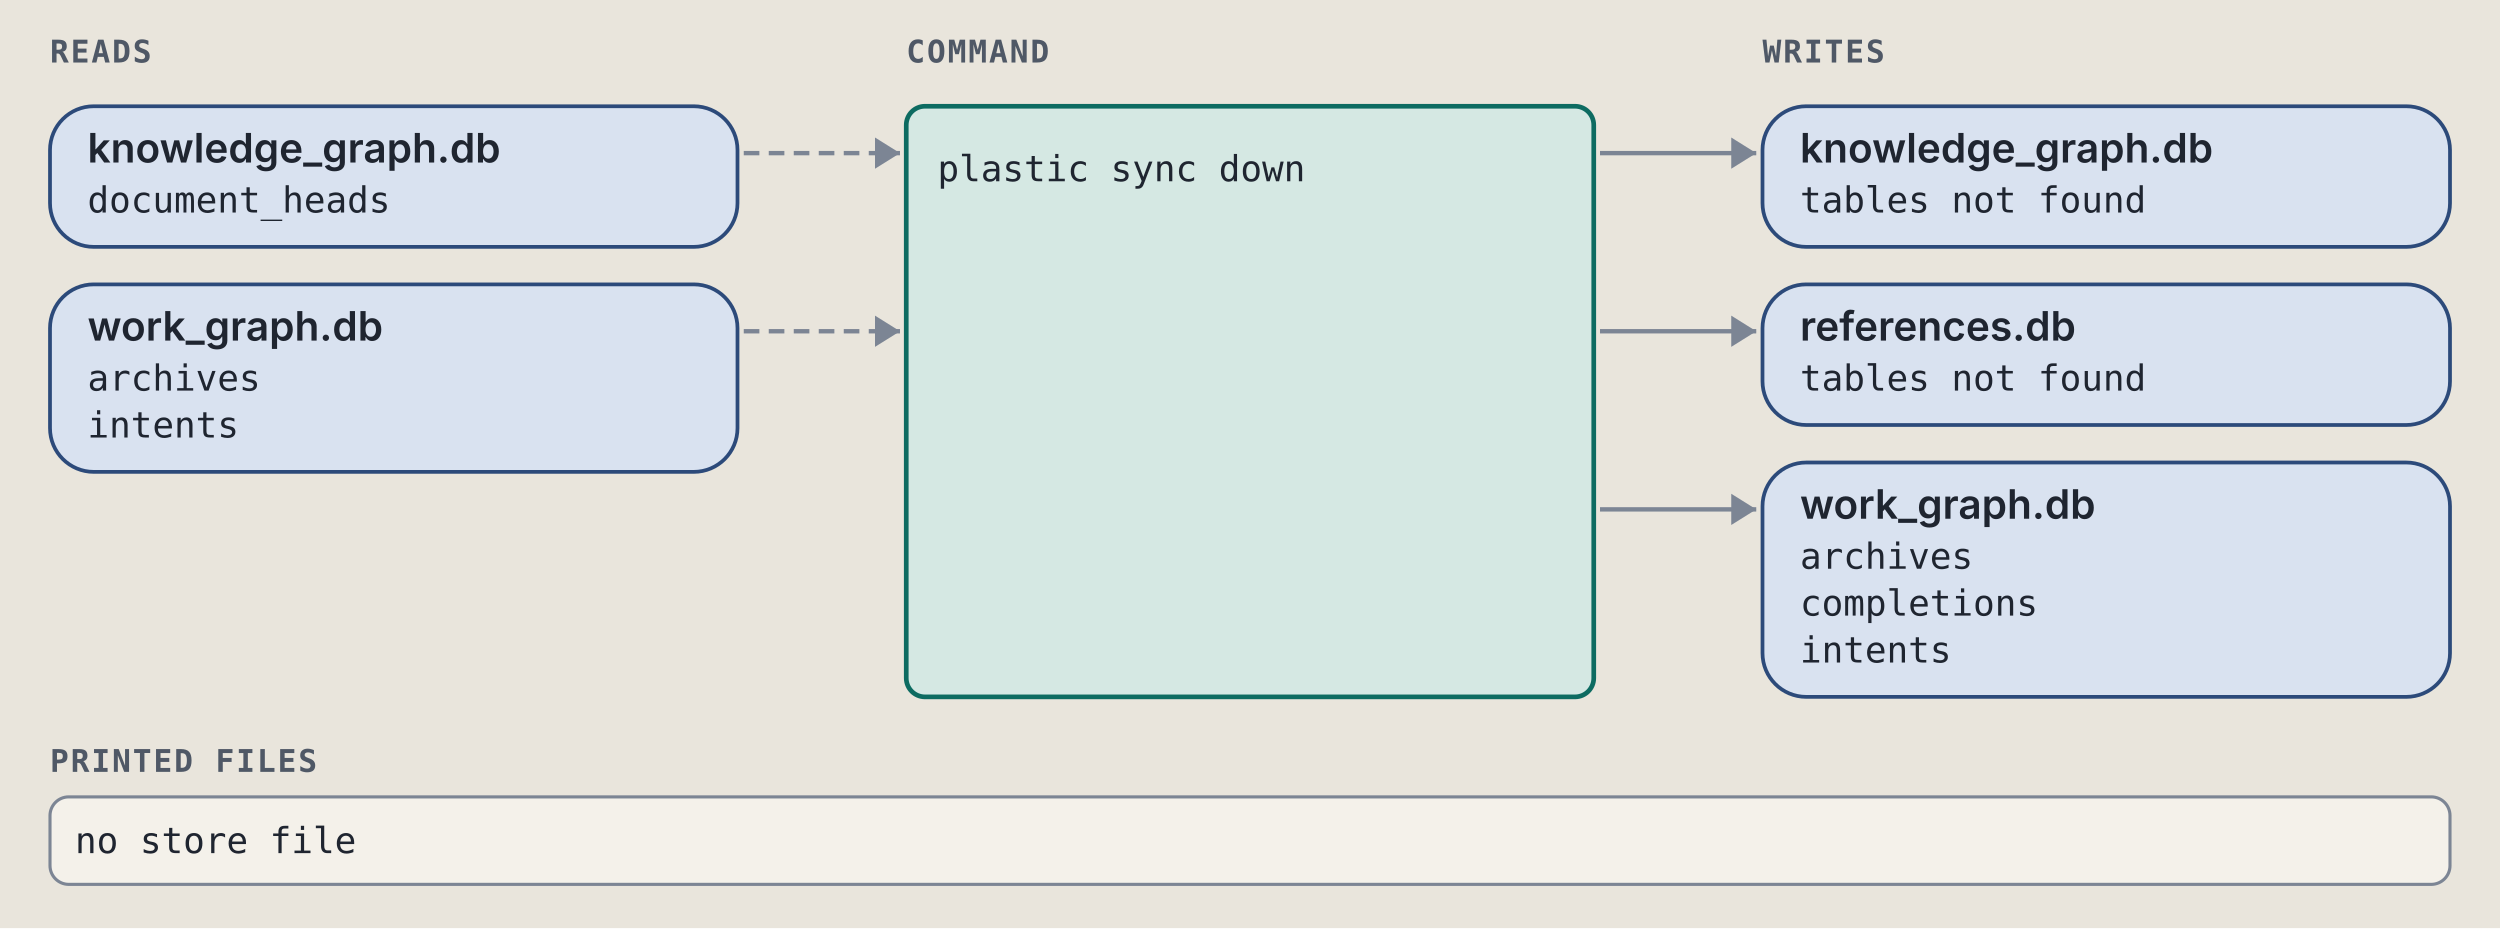
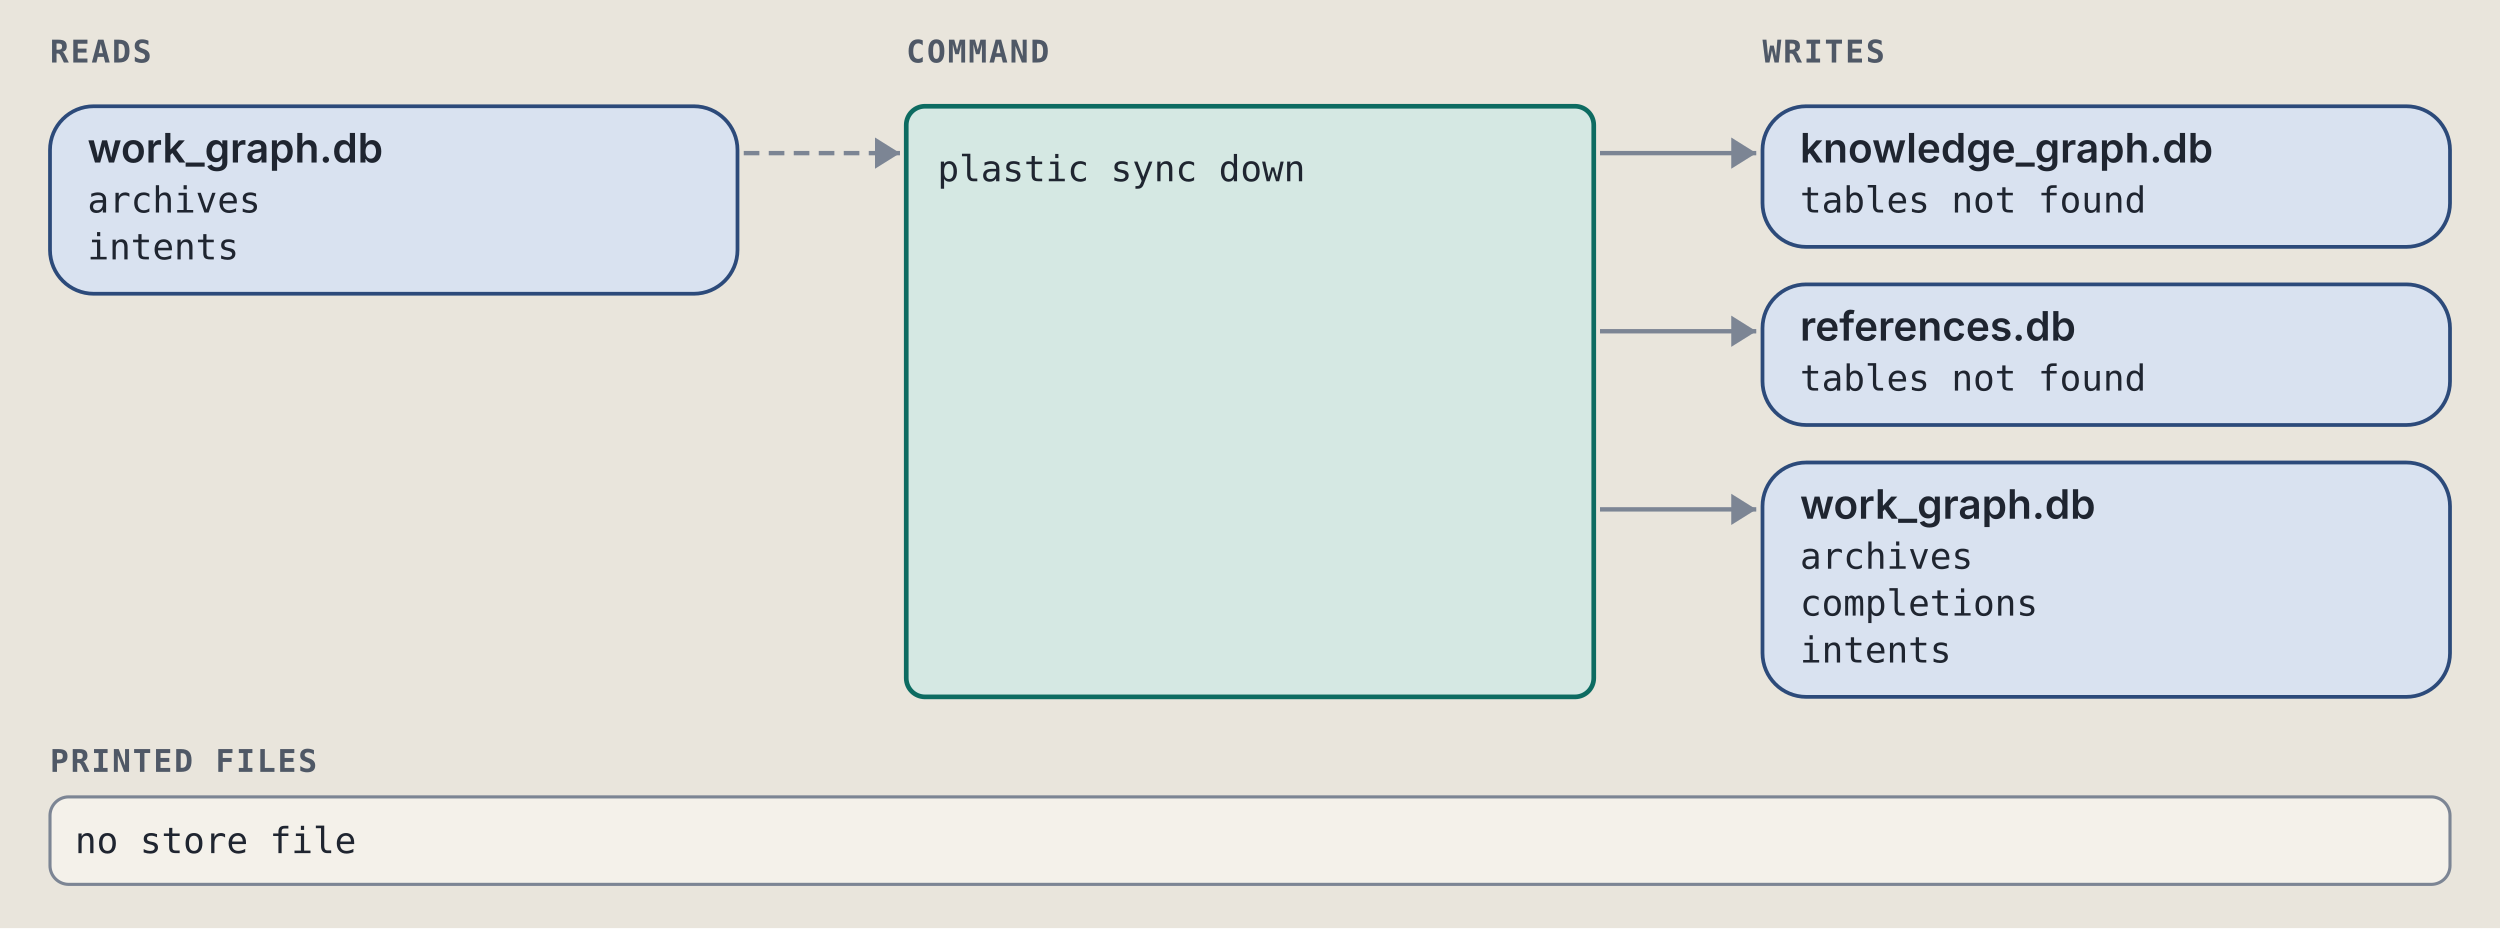
<svg xmlns="http://www.w3.org/2000/svg" viewBox="0 0 800 297" width="800" height="297" role="img" xml:space="preserve">
  <style>.ground { fill: #e9e5dc; }
.card { fill: #f4f1ea; stroke: #7c8594; stroke-width: 1; }
.lane-code { fill: #d5e8e3; stroke: #0d6b61; stroke-width: 1.5; }
.lane-agent { fill: #f1e2c7; stroke: #9a5508; stroke-width: 1.5; }
.stop-refusal { fill: #e4dcf5; stroke: #5b35b0; stroke-width: 1.2; }
.stop-failure { fill: #f4d9d4; stroke: #a8261b; stroke-width: 1.2; }
.end { fill: #d9e2f0; stroke: #2c4a7a; stroke-width: 1.2; }
.wire { fill: none; stroke: #7c8594; stroke-width: 1.4; }
.wire-read { fill: none; stroke: #7c8594; stroke-width: 1.4; stroke-dasharray: 5 3; }
.wire-refusal { fill: none; stroke: #5b35b0; stroke-width: 1.2; stroke-dasharray: 4 3; }
.wire-failure { fill: none; stroke: #a8261b; stroke-width: 1.2; stroke-dasharray: 4 3; }
.head { fill: #7c8594; }
.t { fill: #1f2530; font: 12px "IBM Plex Sans", system-ui, -apple-system, "Segoe UI", sans-serif; }
.tb { fill: #1f2530; font: 600 13px "IBM Plex Sans", system-ui, -apple-system, "Segoe UI", sans-serif; }
.tm { fill: #1f2530; font: 11.5px "IBM Plex Mono", ui-monospace, Menlo, Consolas, monospace; }
.tag { font: 600 10px "IBM Plex Mono", ui-monospace, Menlo, Consolas, monospace; letter-spacing: .06em; }
.tag-code { fill: #0d6b61; } .tag-agent { fill: #9a5508; } .tag-refusal { fill: #5b35b0; }
.tag-failure { fill: #a8261b; } .tag-end { fill: #2c4a7a; } .tag-muted { fill: #4f5866; }
.tm.tag-muted { font-size: 10.5px; }
.db { fill: #d9e2f0; stroke: #2c4a7a; stroke-width: 1.2; }
.codebox { fill: #f4f1ea; stroke: #7c8594; stroke-width: 1; }
.cx { fill: #1f2530; font: 12px "IBM Plex Mono", ui-monospace, Menlo, Consolas, monospace; white-space: pre; }
.cx-n { fill: #4f5866; font: 11px "IBM Plex Mono", ui-monospace, Menlo, Consolas, monospace; }
.cx-k { fill: #5b35b0; } .cx-s { fill: #9a5508; } .cx-y { fill: #0d6b61; }
.cx-w { fill: #2c4a7a; font-weight: 600; } .cx-t { fill: #a8261b; } .cx-c { fill: #4f5866; font-style: italic; }
.badge { fill: #2c4a7a; } .badge-t { fill: #e9e5dc; font: 600 11px "IBM Plex Mono", ui-monospace, Menlo, Consolas, monospace; }
.bracket { fill: none; stroke: #2c4a7a; stroke-width: 1.4; }
.term { fill: #16191e; stroke: #7c8594; stroke-width: 1; }
.term-t { fill: #e6e2d8; font: 12px "IBM Plex Mono", ui-monospace, Menlo, Consolas, monospace; }
.term-p { fill: #8fd18f; font: 12px "IBM Plex Mono", ui-monospace, Menlo, Consolas, monospace; }
.term-m { fill: #a3abb6; font: 12px "IBM Plex Mono", ui-monospace, Menlo, Consolas, monospace; }
.big { font: 700 36px "IBM Plex Mono", ui-monospace, Menlo, Consolas, monospace; }

@media (prefers-color-scheme: dark) {
.ground { fill: #171a1f; }
.card { fill: #20242b; stroke: #8a93a2; stroke-width: 1; }
.lane-code { fill: #173a36; stroke: #5cc4b4; stroke-width: 1.5; }
.lane-agent { fill: #3d2e17; stroke: #e5a95a; stroke-width: 1.5; }
.stop-refusal { fill: #2d2445; stroke: #b59cf2; stroke-width: 1.2; }
.stop-failure { fill: #45211e; stroke: #f2958a; stroke-width: 1.2; }
.end { fill: #1f2c42; stroke: #97b6e8; stroke-width: 1.2; }
.wire { fill: none; stroke: #8a93a2; stroke-width: 1.4; }
.wire-read { fill: none; stroke: #8a93a2; stroke-width: 1.4; stroke-dasharray: 5 3; }
.wire-refusal { fill: none; stroke: #b59cf2; stroke-width: 1.2; stroke-dasharray: 4 3; }
.wire-failure { fill: none; stroke: #f2958a; stroke-width: 1.2; stroke-dasharray: 4 3; }
.head { fill: #8a93a2; }
.t { fill: #e8e4da; font: 12px "IBM Plex Sans", system-ui, -apple-system, "Segoe UI", sans-serif; }
.tb { fill: #e8e4da; font: 600 13px "IBM Plex Sans", system-ui, -apple-system, "Segoe UI", sans-serif; }
.tm { fill: #e8e4da; font: 11.5px "IBM Plex Mono", ui-monospace, Menlo, Consolas, monospace; }
.tag { font: 600 10px "IBM Plex Mono", ui-monospace, Menlo, Consolas, monospace; letter-spacing: .06em; }
.tag-code { fill: #5cc4b4; } .tag-agent { fill: #e5a95a; } .tag-refusal { fill: #b59cf2; }
.tag-failure { fill: #f2958a; } .tag-end { fill: #97b6e8; } .tag-muted { fill: #b3b9c3; }
.tm.tag-muted { font-size: 10.5px; }
.db { fill: #1f2c42; stroke: #97b6e8; stroke-width: 1.2; }
.codebox { fill: #20242b; stroke: #8a93a2; stroke-width: 1; }
.cx { fill: #e8e4da; font: 12px "IBM Plex Mono", ui-monospace, Menlo, Consolas, monospace; white-space: pre; }
.cx-n { fill: #b3b9c3; font: 11px "IBM Plex Mono", ui-monospace, Menlo, Consolas, monospace; }
.cx-k { fill: #b59cf2; } .cx-s { fill: #e5a95a; } .cx-y { fill: #5cc4b4; }
.cx-w { fill: #97b6e8; font-weight: 600; } .cx-t { fill: #f2958a; } .cx-c { fill: #b3b9c3; font-style: italic; }
.badge { fill: #97b6e8; } .badge-t { fill: #171a1f; font: 600 11px "IBM Plex Mono", ui-monospace, Menlo, Consolas, monospace; }
.bracket { fill: none; stroke: #97b6e8; stroke-width: 1.4; }
.term { fill: #16191e; stroke: #8a93a2; stroke-width: 1; }
.term-t { fill: #e6e2d8; font: 12px "IBM Plex Mono", ui-monospace, Menlo, Consolas, monospace; }
.term-p { fill: #8fd18f; font: 12px "IBM Plex Mono", ui-monospace, Menlo, Consolas, monospace; }
.term-m { fill: #a3abb6; font: 12px "IBM Plex Mono", ui-monospace, Menlo, Consolas, monospace; }
.big { font: 700 36px "IBM Plex Mono", ui-monospace, Menlo, Consolas, monospace; }
}</style>
  <rect width="100%" height="100%" class="ground" />
  <text x="16" y="20" class="tag tag-muted" text-anchor="start">READS</text>
  <text x="290" y="20" class="tag tag-muted" text-anchor="start">COMMAND</text>
  <text x="564" y="20" class="tag tag-muted" text-anchor="start">WRITES</text>
-   <rect x="16" y="34" width="220" height="45" rx="14" class="db" />
-   <text x="28" y="52" class="tb" text-anchor="start">knowledge_graph.db</text>
-   <text x="28" y="68" class="tm" text-anchor="start">document_heads</text>
+   <rect x="16" y="34" width="220" height="60" rx="14" class="db" />
+   <text x="28" y="52" class="tb" text-anchor="start">work_graph.db</text>
+   <text x="28" y="68" class="tm" text-anchor="start">archives</text>
+   <text x="28" y="83" class="tm" text-anchor="start">intents</text>
  <path d="M 238 49 L 288 49" class="wire-read" />
  <path d="M 280 44 L 288 49 L 280 54 Z" class="head" />
-   <rect x="16" y="91" width="220" height="60" rx="14" class="db" />
-   <text x="28" y="109" class="tb" text-anchor="start">work_graph.db</text>
-   <text x="28" y="125" class="tm" text-anchor="start">archives</text>
-   <text x="28" y="140" class="tm" text-anchor="start">intents</text>
-   <path d="M 238 106 L 288 106" class="wire-read" />
-   <path d="M 280 101 L 288 106 L 280 111 Z" class="head" />
  <rect x="564" y="34" width="220" height="45" rx="14" class="db" />
  <text x="576" y="52" class="tb" text-anchor="start">knowledge_graph.db</text>
  <text x="576" y="68" class="tm" text-anchor="start">tables not found</text>
  <path d="M 512 49 L 562 49" class="wire" />
  <path d="M 554 44 L 562 49 L 554 54 Z" class="head" />
  <rect x="564" y="91" width="220" height="45" rx="14" class="db" />
  <text x="576" y="109" class="tb" text-anchor="start">references.db</text>
  <text x="576" y="125" class="tm" text-anchor="start">tables not found</text>
  <path d="M 512 106 L 562 106" class="wire" />
  <path d="M 554 101 L 562 106 L 554 111 Z" class="head" />
  <rect x="564" y="148" width="220" height="75" rx="14" class="db" />
  <text x="576" y="166" class="tb" text-anchor="start">work_graph.db</text>
  <text x="576" y="182" class="tm" text-anchor="start">archives</text>
  <text x="576" y="197" class="tm" text-anchor="start">completions</text>
  <text x="576" y="212" class="tm" text-anchor="start">intents</text>
  <path d="M 512 163 L 562 163" class="wire" />
  <path d="M 554 158 L 562 163 L 554 168 Z" class="head" />
  <rect x="290" y="34" width="220" height="189" rx="6" class="lane-code" />
  <text x="300" y="58" class="tm" text-anchor="start">plastic sync down</text>
  <text x="16" y="247" class="tag tag-muted" text-anchor="start">PRINTED FILES</text>
  <rect x="16" y="255" width="768" height="28" rx="6" class="card" />
  <text x="24" y="273" class="tm" text-anchor="start">no store file</text>
</svg>
